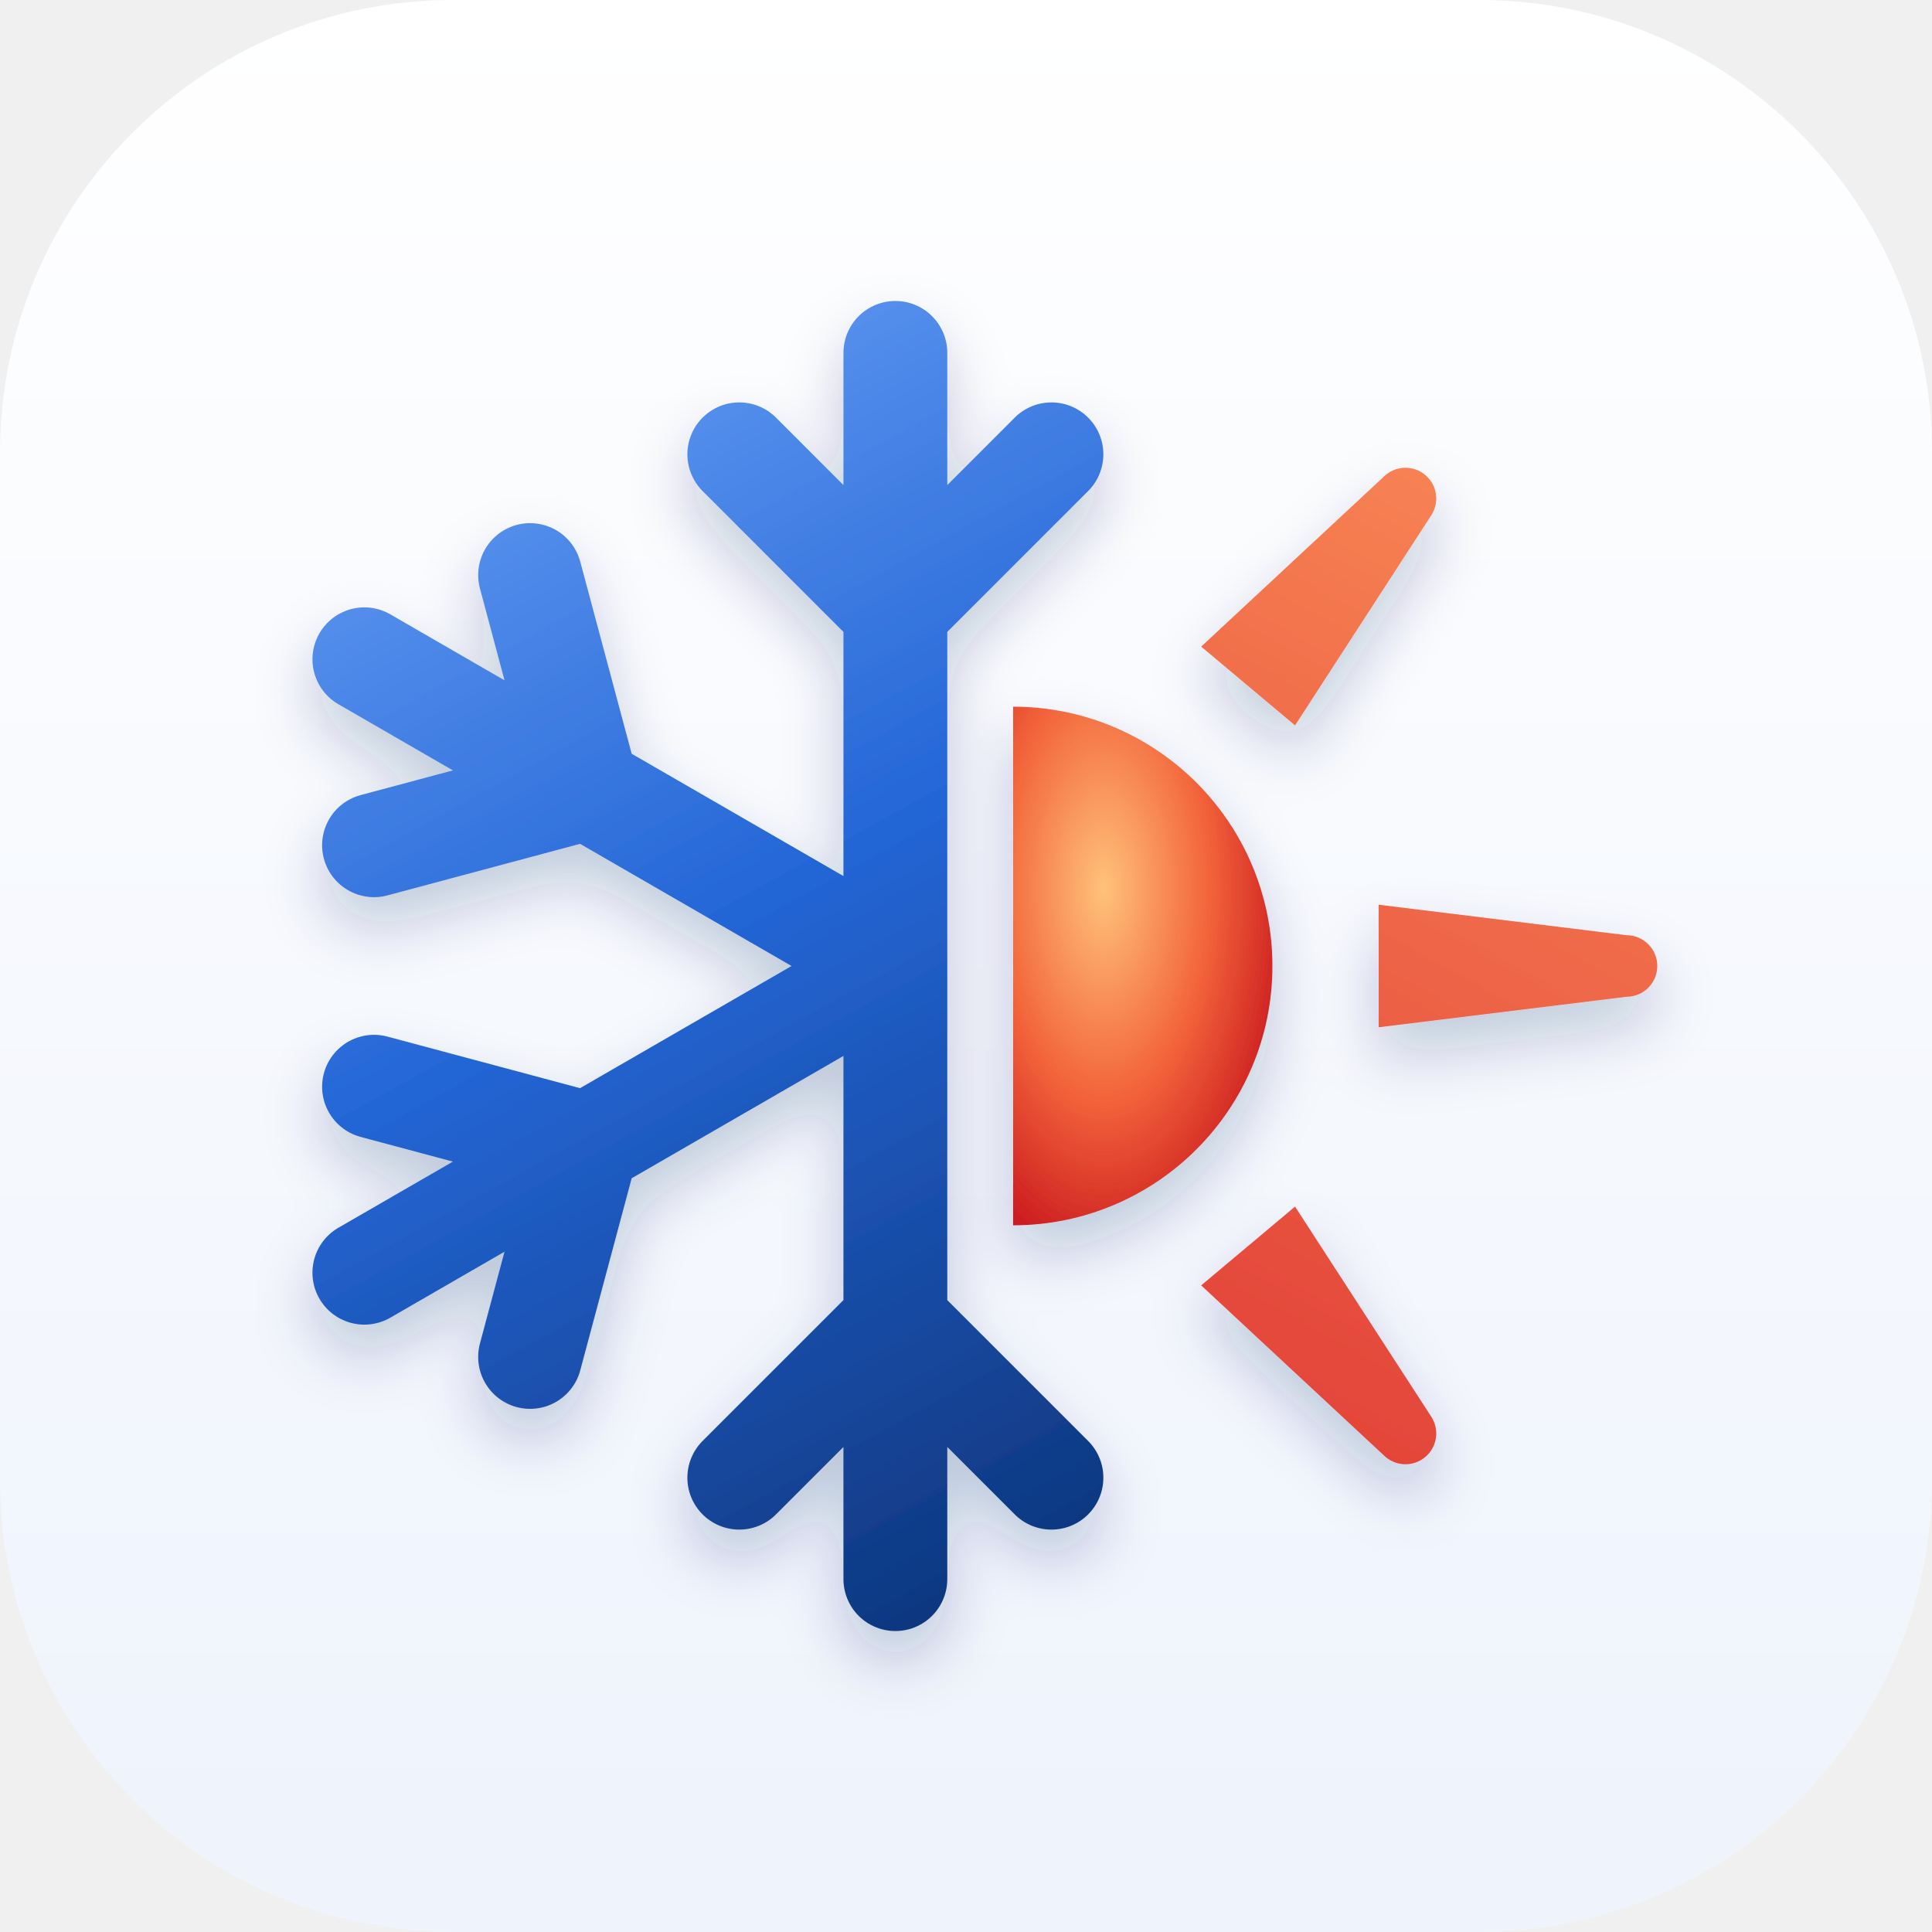
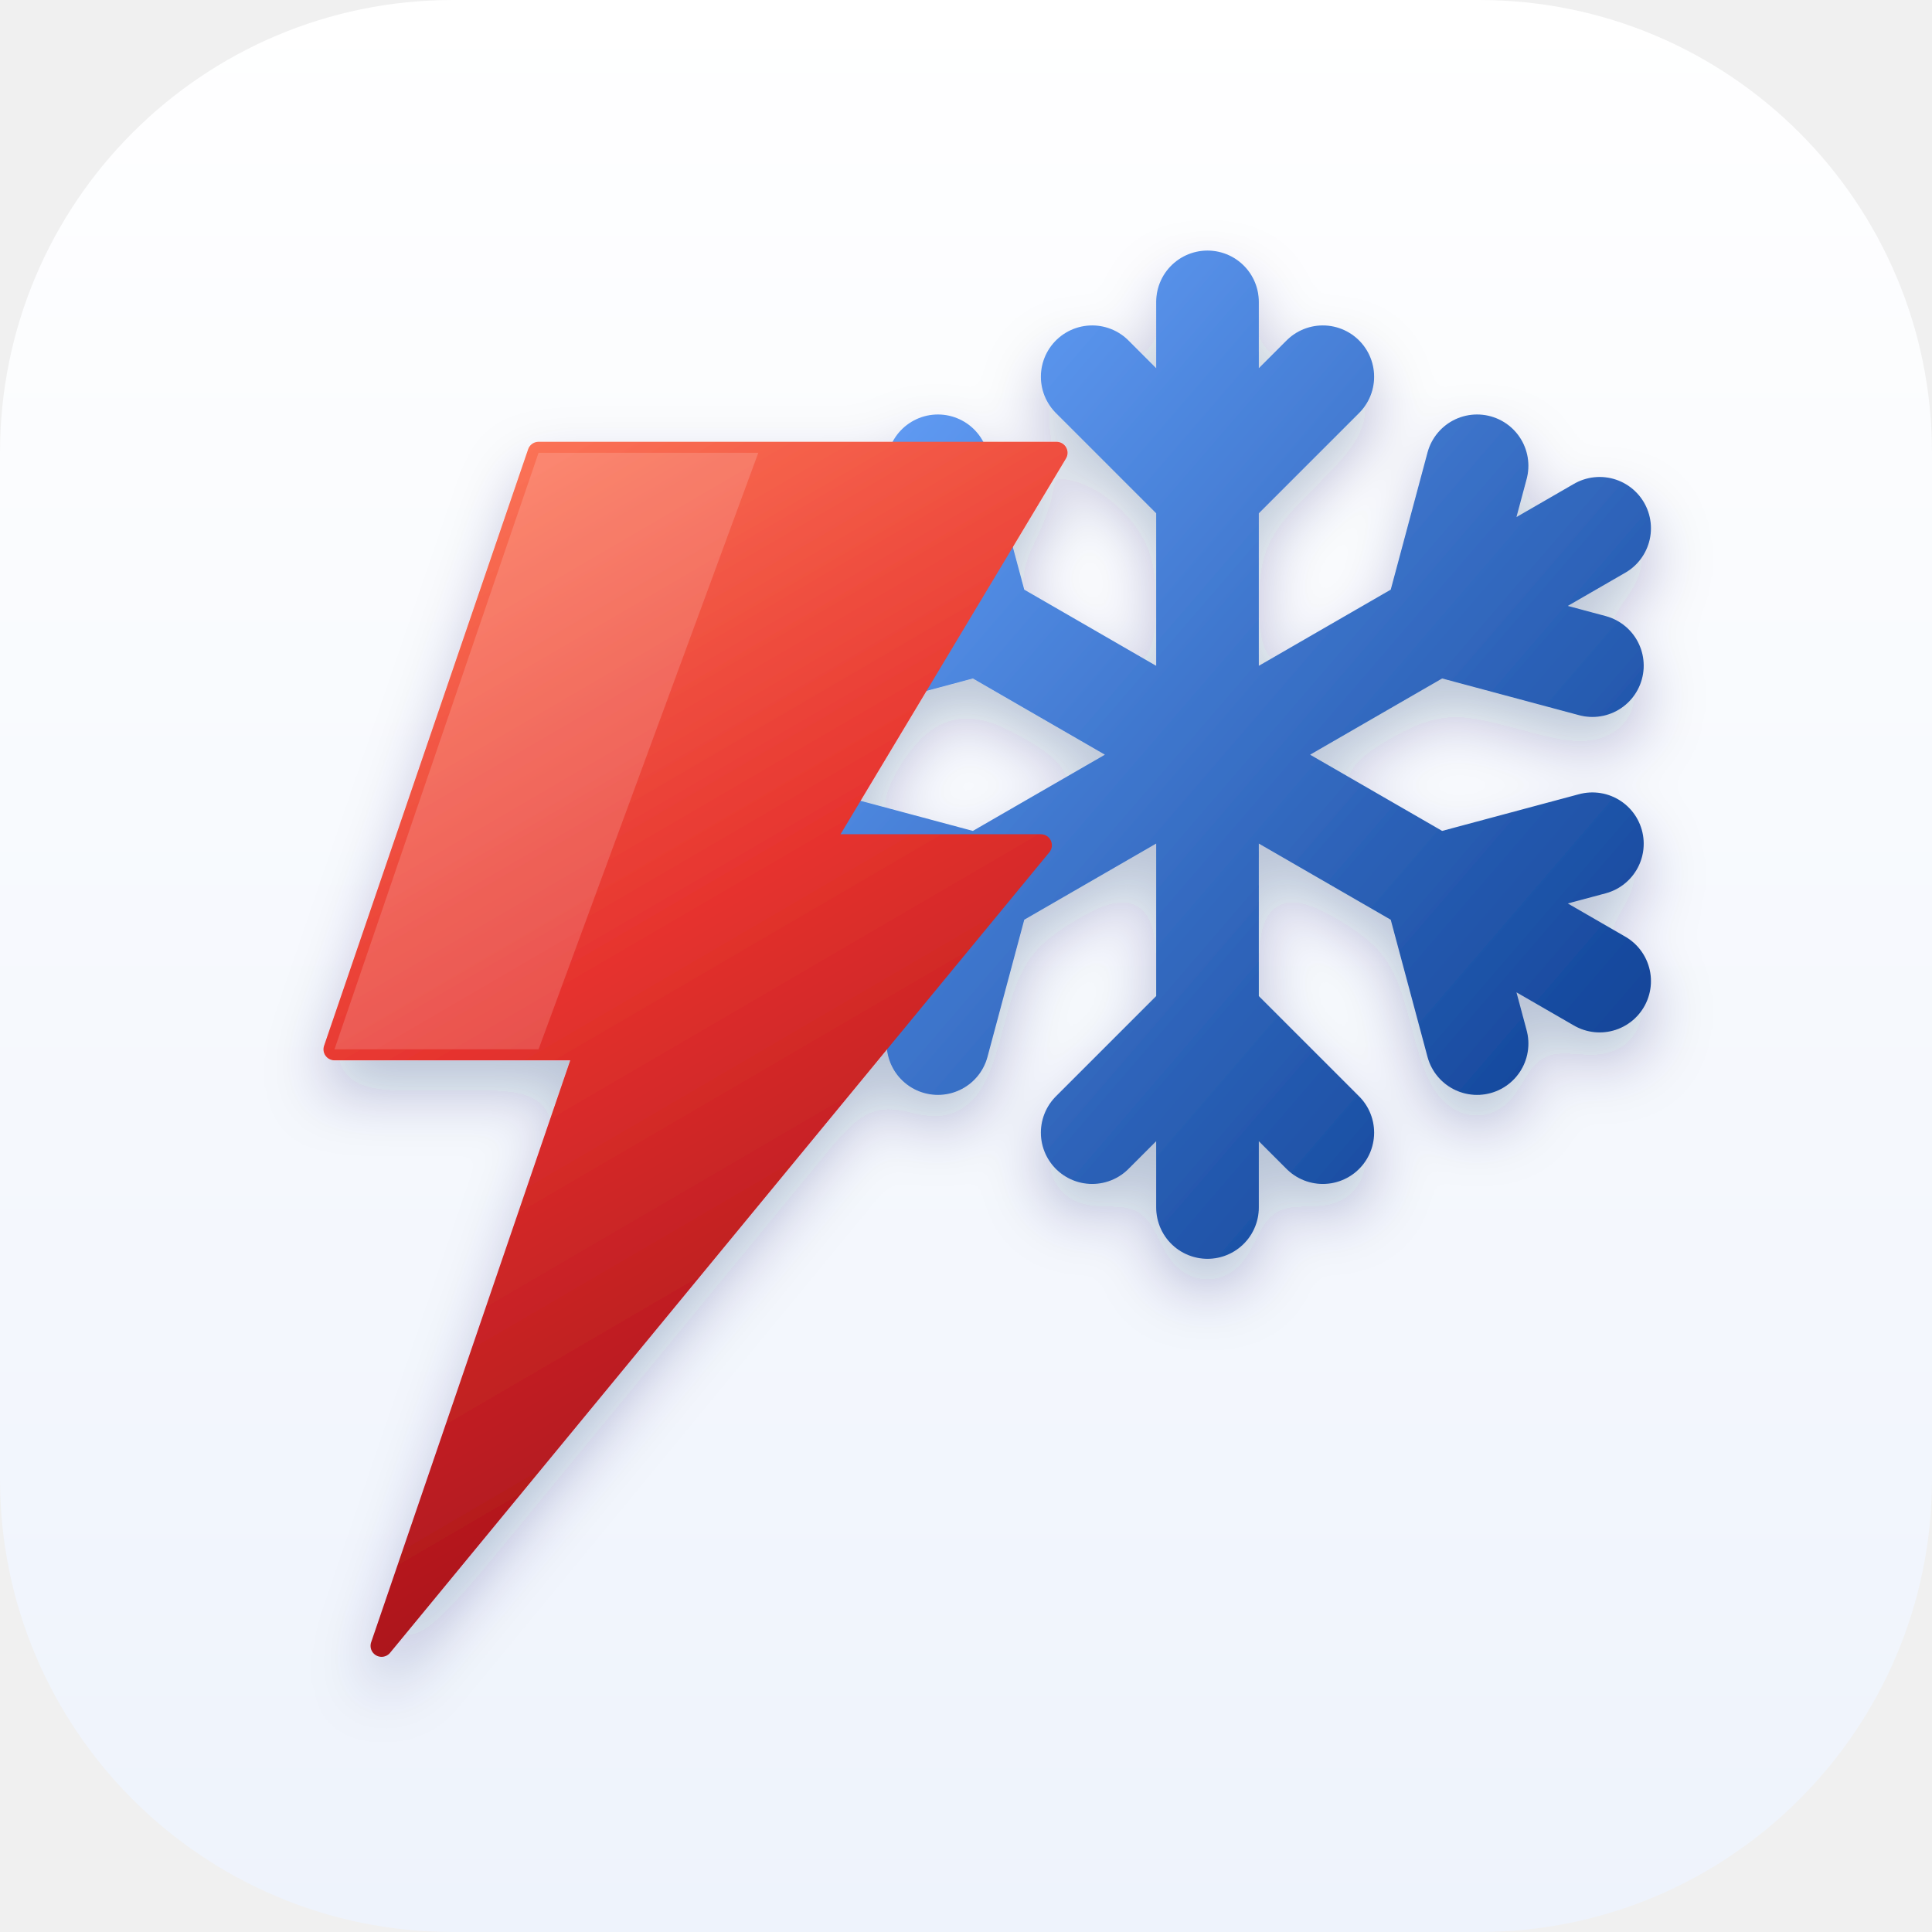
<svg xmlns="http://www.w3.org/2000/svg" viewBox="0 0 64 64" width="256" height="256">
  <defs>
    <linearGradient id="bg" x1="0" y1="0" x2="0" y2="1">
      <stop offset="0" stop-color="#FFFFFF" />
      <stop offset="1" stop-color="#EEF3FC" />
    </linearGradient>
+     <linearGradient id="gb" x1="0" y1="0" x2=".35" y2="1">
+       <stop offset="0" stop-color="#FF7F5E" />
+       <stop offset=".5" stop-color="#E6332E" />
+       <stop offset="1" stop-color="#A10F19" />
+     </linearGradient>
+     <linearGradient id="gf" x1="0" y1="0" x2="1" y2="1">
+       <stop offset="0" stop-color="#6AA6FF" />
+       <stop offset="1" stop-color="#0B3D91" />
+     </linearGradient>
+     <filter id="sh" x="-20%" y="-20%" width="140%" height="140%">
+       <feDropShadow dx="0" dy="1" stdDeviation="1" flood-color="#0B2A66" flood-opacity="0.25" />
+     </filter>
  </defs>
  <rect width="64" height="64" rx="15" fill="url(#bg)" />
-   <defs>
-     <linearGradient id="mb" gradientUnits="userSpaceOnUse" x1="7" y1="7" x2="34.5" y2="57">
-       <stop offset="0" stop-color="#7FB2FF" />
-       <stop offset=".5" stop-color="#2466D6" />
-       <stop offset="1" stop-color="#0A2E6E" />
-     </linearGradient>
-     <radialGradient id="ms" cx=".35" cy=".35" r=".75">
-       <stop offset="0" stop-color="#FFC27A" />
-       <stop offset=".55" stop-color="#F2623A" />
-       <stop offset="1" stop-color="#C8161E" />
-     </radialGradient>
-     <linearGradient id="mr" gradientUnits="userSpaceOnUse" x1="57" y1="7" x2="29.5" y2="57">
-       <stop offset="0" stop-color="#FF9B5E" />
-       <stop offset="1" stop-color="#D9252B" />
-     </linearGradient>
-     <linearGradient id="mw" x1="0" y1="0" x2="0" y2="1">
-       <stop offset="0" stop-color="#1D5BC6" />
-       <stop offset="1" stop-color="#0A2B66" />
-     </linearGradient>
-     <linearGradient id="mt" x1="0" y1="0" x2="0" y2="1">
-       <stop offset="0" stop-color="#FF6A4D" />
-       <stop offset="1" stop-color="#C4141D" />
-     </linearGradient>
-     <filter id="mf" x="-20%" y="-20%" width="140%" height="150%">
-       <feDropShadow dx="0" dy="1" stdDeviation="1" flood-color="#0B2A66" flood-opacity="0.22" />
-     </filter>
-   </defs>
-   <g filter="url(#mf)">
-     <path d="M29.66 32.00L29.66 11.69M29.66 20.22L24.49 15.05M29.66 20.22L34.83 15.05M29.66 32.00L12.07 21.84M19.45 26.11L12.39 28.00M19.45 26.11L17.56 19.05M29.66 32.00L12.07 42.16M19.45 37.89L17.56 44.95M19.45 37.89L12.39 36.00M29.66 32.00L29.66 52.31M29.66 43.78L34.83 48.95M29.66 43.78L24.49 48.95" stroke="url(#mb)" stroke-width="3.44" stroke-linecap="round" stroke-linejoin="round" fill="none" />
-     <path d="M33.56 23.41A8.59 8.59 0 0 1 33.56 40.59Z" fill="url(#ms)" />
-     <path d="M39.79 21.42L45.84 15.79A1.02 1.02 0 0 1 47.40 17.09L42.90 24.03ZM45.67 29.97L53.88 30.98A1.02 1.02 0 0 1 53.88 33.02L45.67 34.03ZM42.90 39.97L47.40 46.91A1.02 1.02 0 0 1 45.84 48.21L39.79 42.58Z" fill="url(#mr)" />
+   <g filter="url(#sh)">
+     <path d="M40.00 25.00L40.00 10.00M40.00 16.30L36.18 12.48M40.00 16.30L43.82 12.48M40.00 25.00L52.99 17.50M47.53 20.65L48.93 15.43M47.53 20.65L52.75 22.05M40.00 25.00L52.99 32.50M47.53 29.35L52.75 27.95M47.53 29.35L48.93 34.57M40.00 25.00L40.00 40.00M40.00 33.70L43.82 37.52M40.00 33.70L36.18 37.52M40.00 25.00L27.01 32.50M32.47 29.35L31.07 34.57M32.47 29.35L27.25 27.95M40.00 25.00L27.01 17.50M32.47 20.65L27.25 22.05M32.47 20.65L31.07 15.43" stroke="url(#gf)" stroke-width="3.4" stroke-linecap="round" fill="none" />
+     <path d="M17.84 15.00L35.00 15.00L27.20 28.00L34.48 28.00L12.64 54.52L19.40 34.76L11.08 34.76Z" fill="url(#gb)" stroke="url(#gb)" stroke-width="0.73" stroke-linejoin="round" />
+     <path d="M17.84 15.00L25.12 15.00L17.84 34.76L11.08 34.76Z" fill="#fff" opacity=".16" />
  </g>
</svg>
